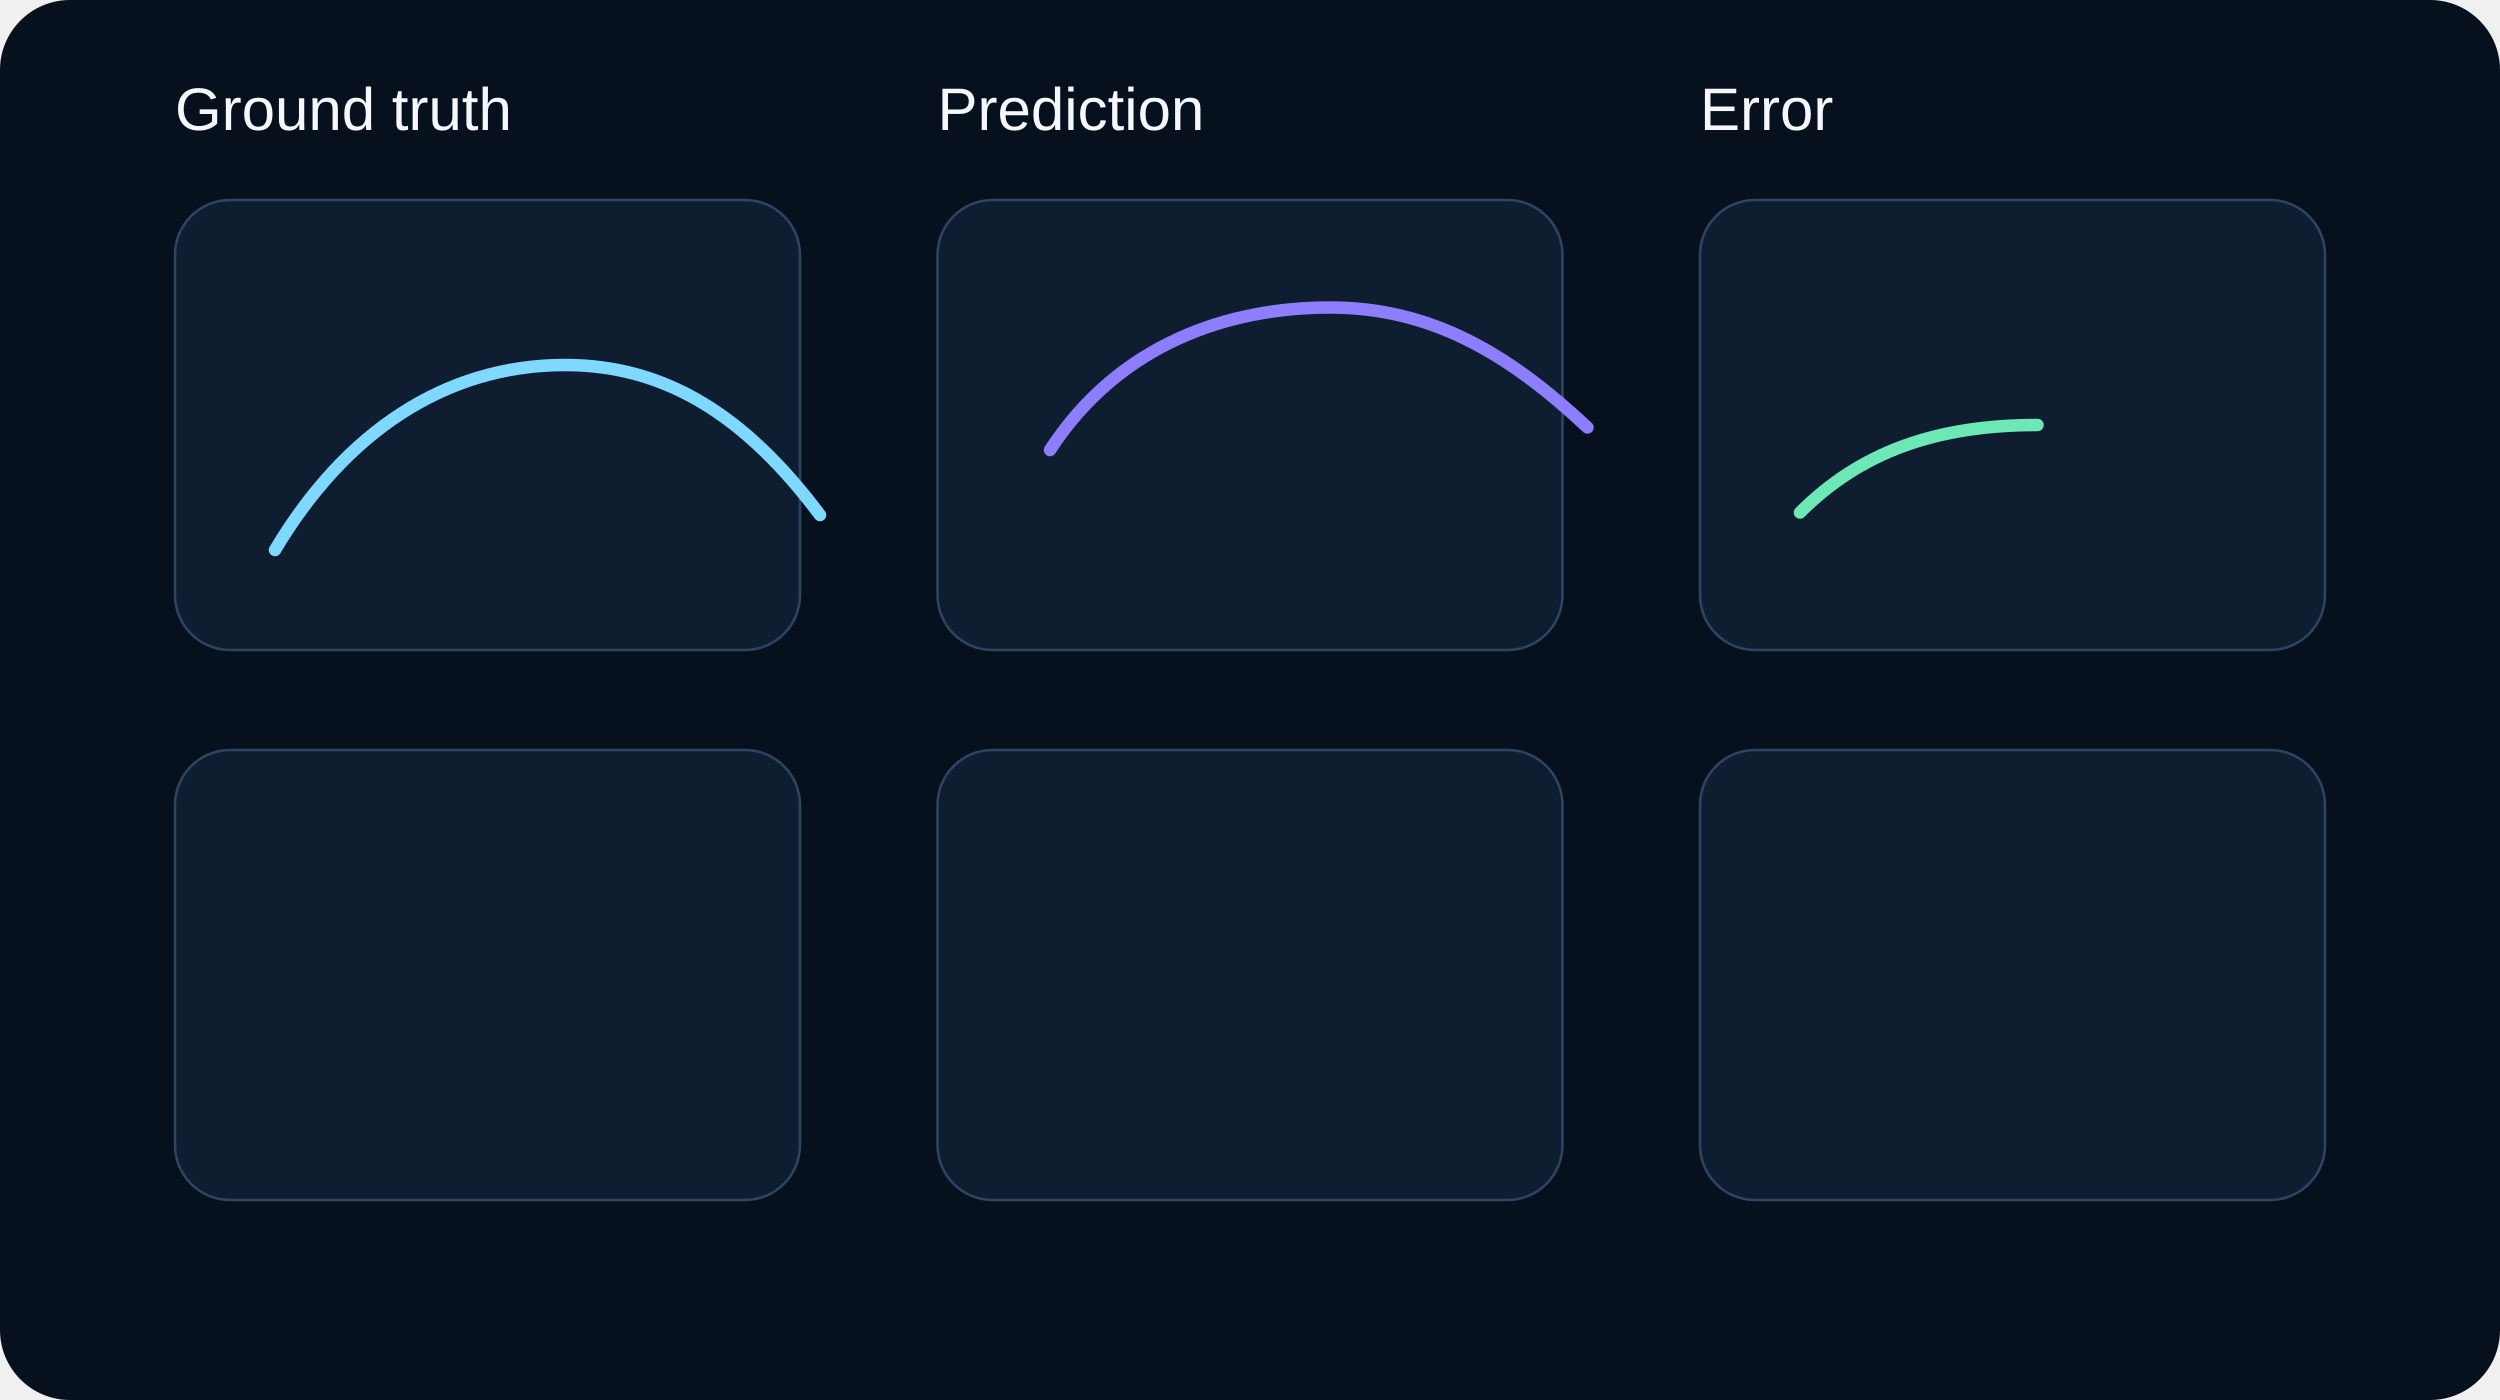
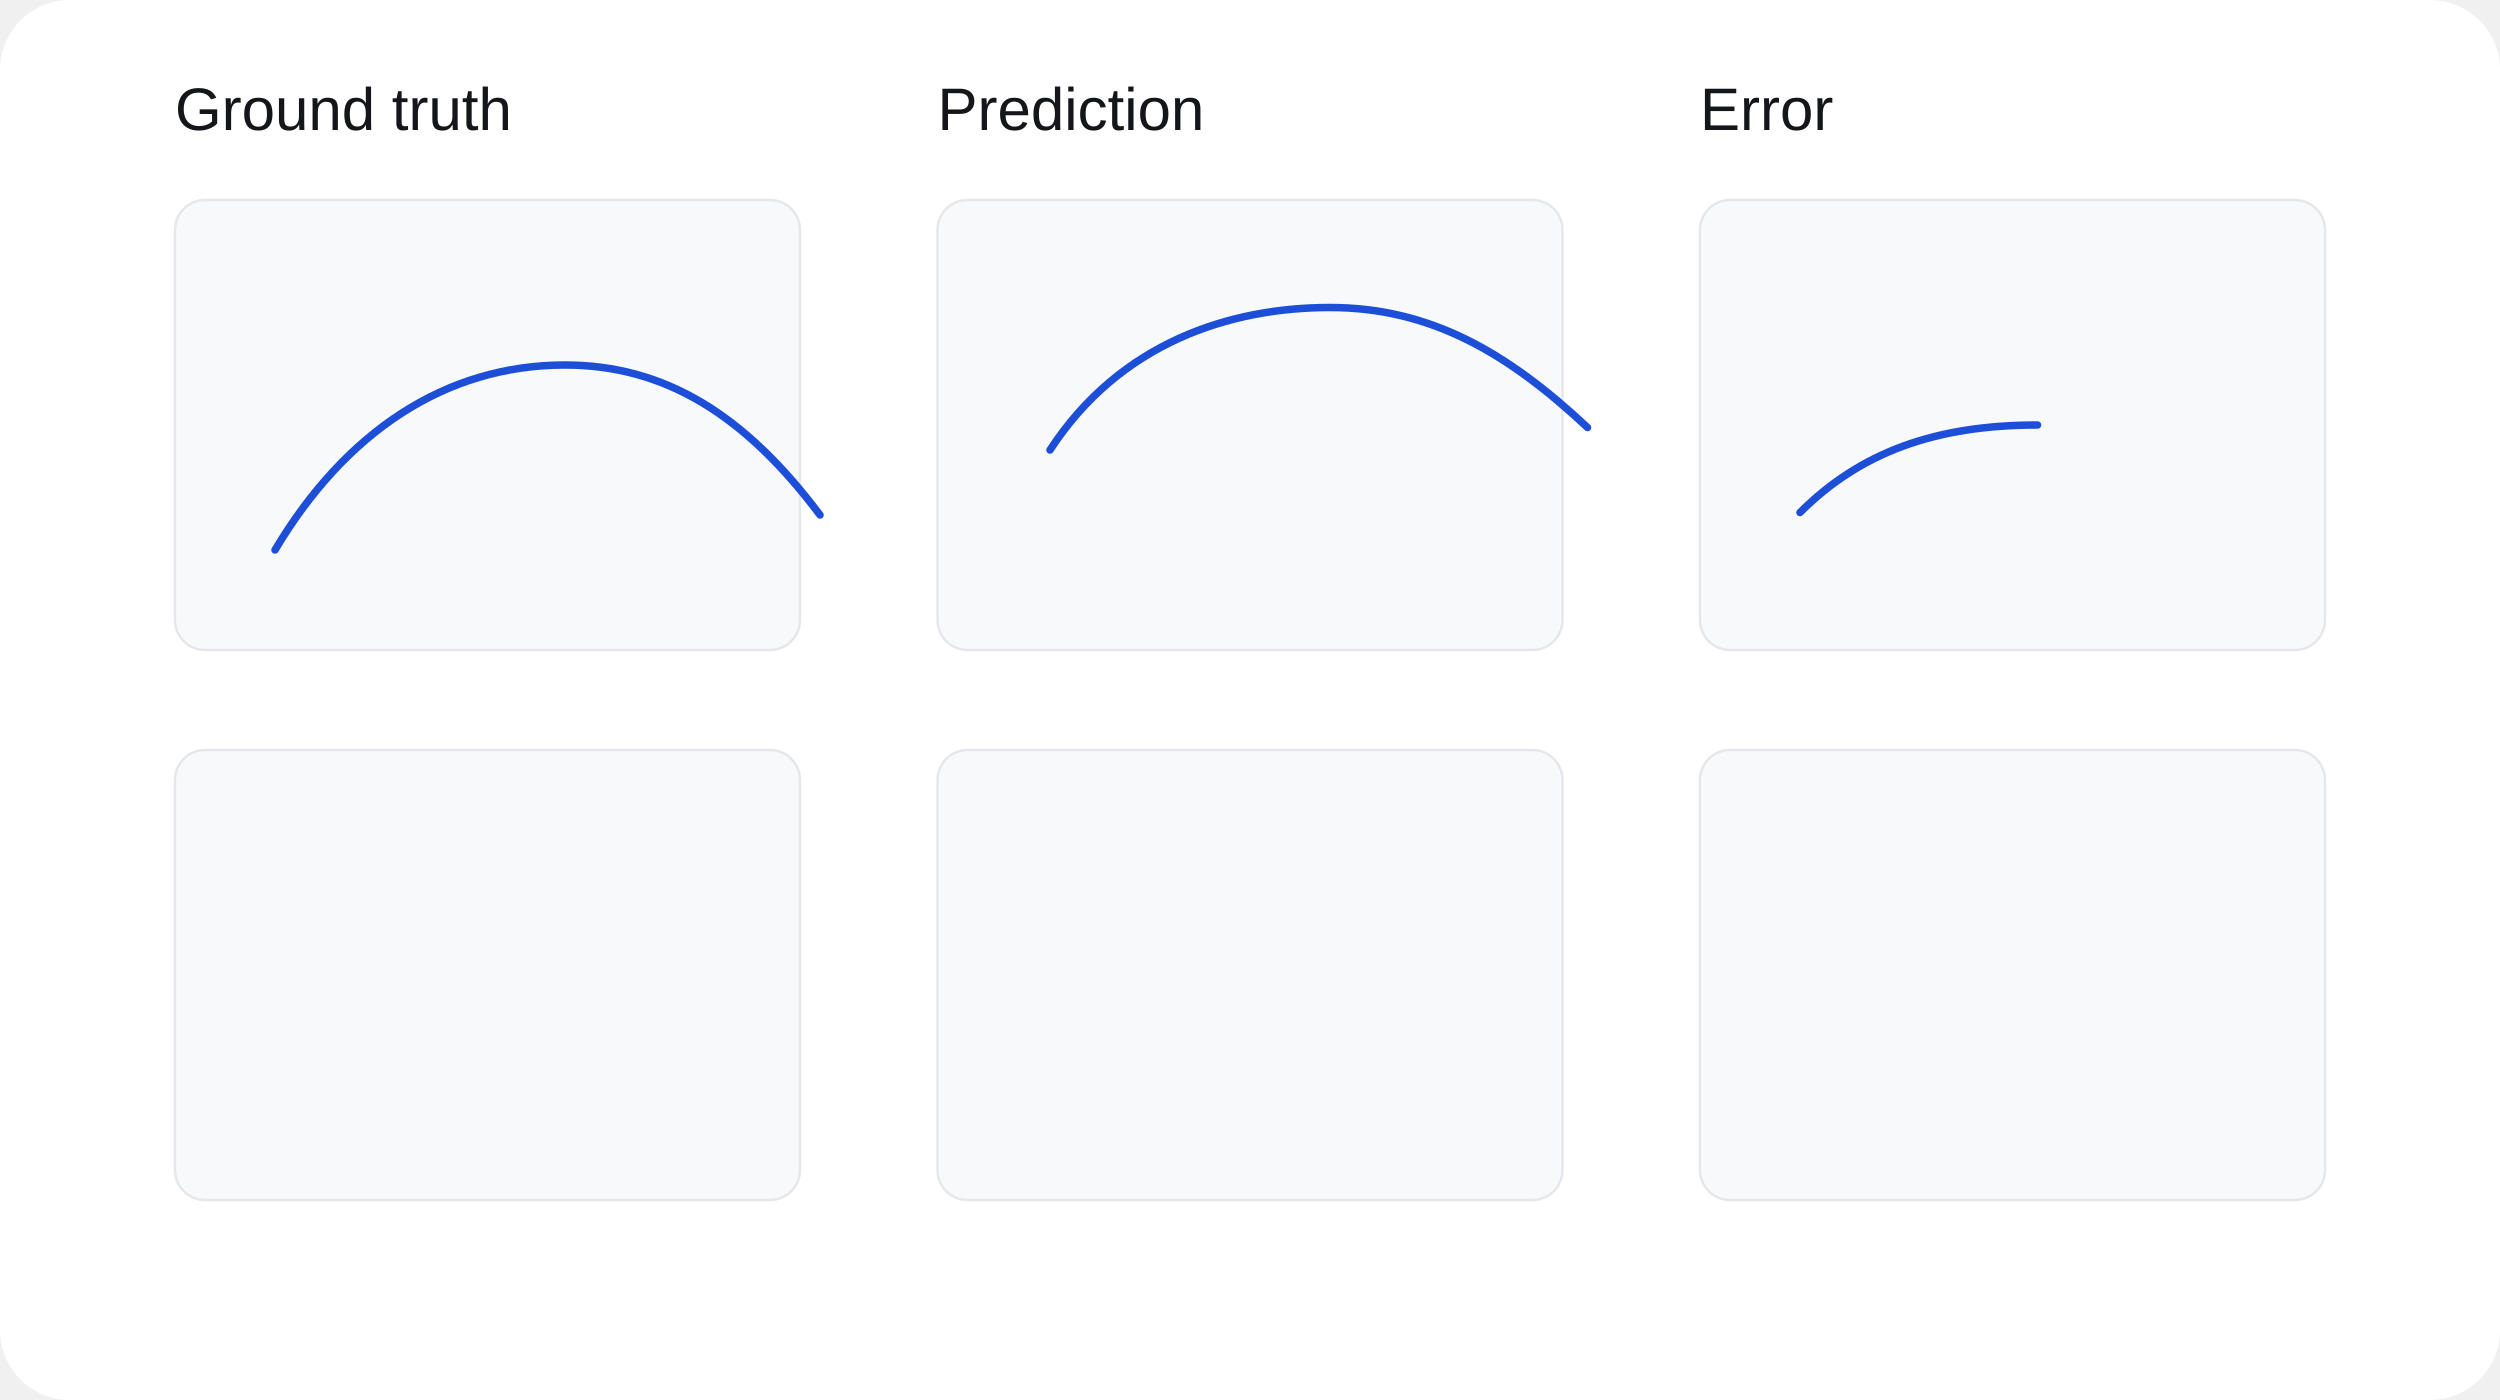
<svg xmlns="http://www.w3.org/2000/svg" viewBox="0 0 1000 560" role="img" aria-label="Rollout comparison illustration">
-   <rect width="1000" height="560" rx="28" fill="#07111e" />
-   <rect x="70" y="80" width="250" height="180" rx="22" fill="#0f1d30" stroke="#2f4463" />
-   <rect x="375" y="80" width="250" height="180" rx="22" fill="#0f1d30" stroke="#2f4463" />
-   <rect x="680" y="80" width="250" height="180" rx="22" fill="#0f1d30" stroke="#2f4463" />
-   <rect x="70" y="300" width="250" height="180" rx="22" fill="#0f1d30" stroke="#2f4463" />
-   <rect x="375" y="300" width="250" height="180" rx="22" fill="#0f1d30" stroke="#2f4463" />
-   <rect x="680" y="300" width="250" height="180" rx="22" fill="#0f1d30" stroke="#2f4463" />
-   <path d="M110 220c28-47 68-74 116-74 40 0 72 20 102 60" fill="none" stroke="#7fd8ff" stroke-width="5" stroke-linecap="round" />
-   <path d="M420 180c28-43 72-57 112-57 40 0 71 18 103 48" fill="none" stroke="#8d7dff" stroke-width="5" stroke-linecap="round" />
-   <path d="M720 205c24-24 54-35 95-35" fill="none" stroke="#6ee7b7" stroke-width="5" stroke-linecap="round" />
-   <text x="70" y="52" fill="#f6f7fb" font-family="Arial, sans-serif" font-size="24">Ground truth</text>
-   <text x="375" y="52" fill="#f6f7fb" font-family="Arial, sans-serif" font-size="24">Prediction</text>
-   <text x="680" y="52" fill="#f6f7fb" font-family="Arial, sans-serif" font-size="24">Error</text>
+   <rect width="1000" height="560" rx="28" fill="#ffffff" />
+   <rect x="70" y="80" width="250" height="180" rx="12" fill="#f8f9fb" stroke="#e5e7eb" />
+   <rect x="375" y="80" width="250" height="180" rx="12" fill="#f8f9fb" stroke="#e5e7eb" />
+   <rect x="680" y="80" width="250" height="180" rx="12" fill="#f8f9fb" stroke="#e5e7eb" />
+   <rect x="70" y="300" width="250" height="180" rx="12" fill="#f8f9fb" stroke="#e5e7eb" />
+   <rect x="375" y="300" width="250" height="180" rx="12" fill="#f8f9fb" stroke="#e5e7eb" />
+   <rect x="680" y="300" width="250" height="180" rx="12" fill="#f8f9fb" stroke="#e5e7eb" />
+   <path d="M110 220c28-47 68-74 116-74 40 0 72 20 102 60" fill="none" stroke="#1d4ed8" stroke-width="3" stroke-linecap="round" />
+   <path d="M420 180c28-43 72-57 112-57 40 0 71 18 103 48" fill="none" stroke="#1d4ed8" stroke-width="3" stroke-linecap="round" />
+   <path d="M720 205c24-24 54-35 95-35" fill="none" stroke="#1d4ed8" stroke-width="3" stroke-linecap="round" />
+   <text x="70" y="52" fill="#14161a" font-family="Arial, sans-serif" font-size="24">Ground truth</text>
+   <text x="375" y="52" fill="#14161a" font-family="Arial, sans-serif" font-size="24">Prediction</text>
+   <text x="680" y="52" fill="#14161a" font-family="Arial, sans-serif" font-size="24">Error</text>
</svg>
